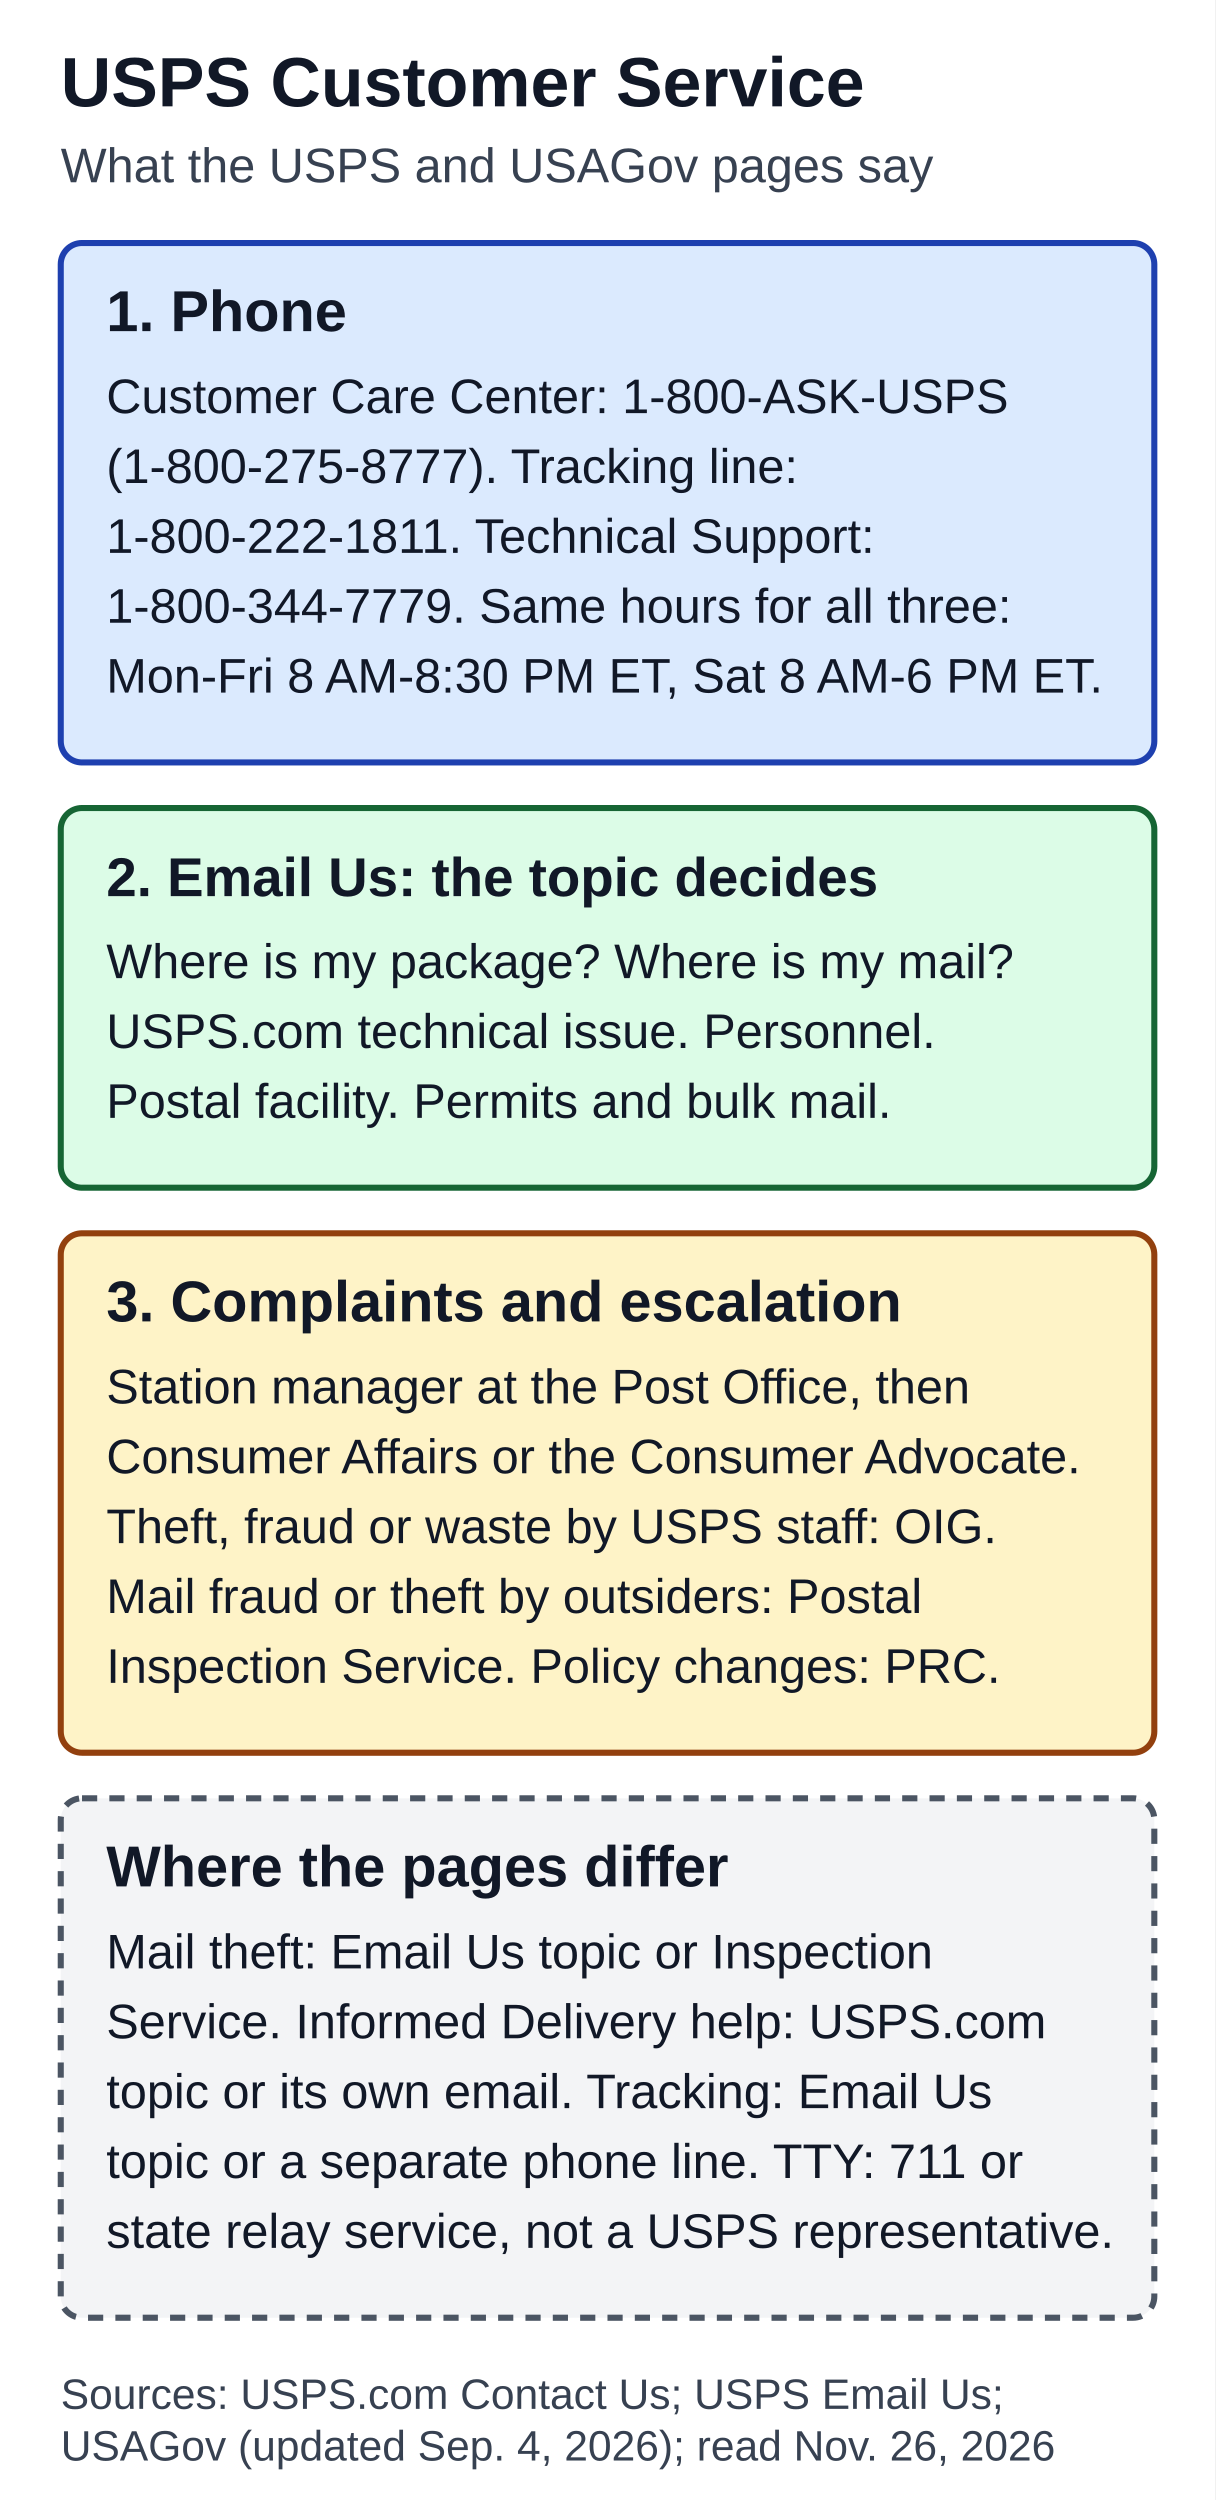
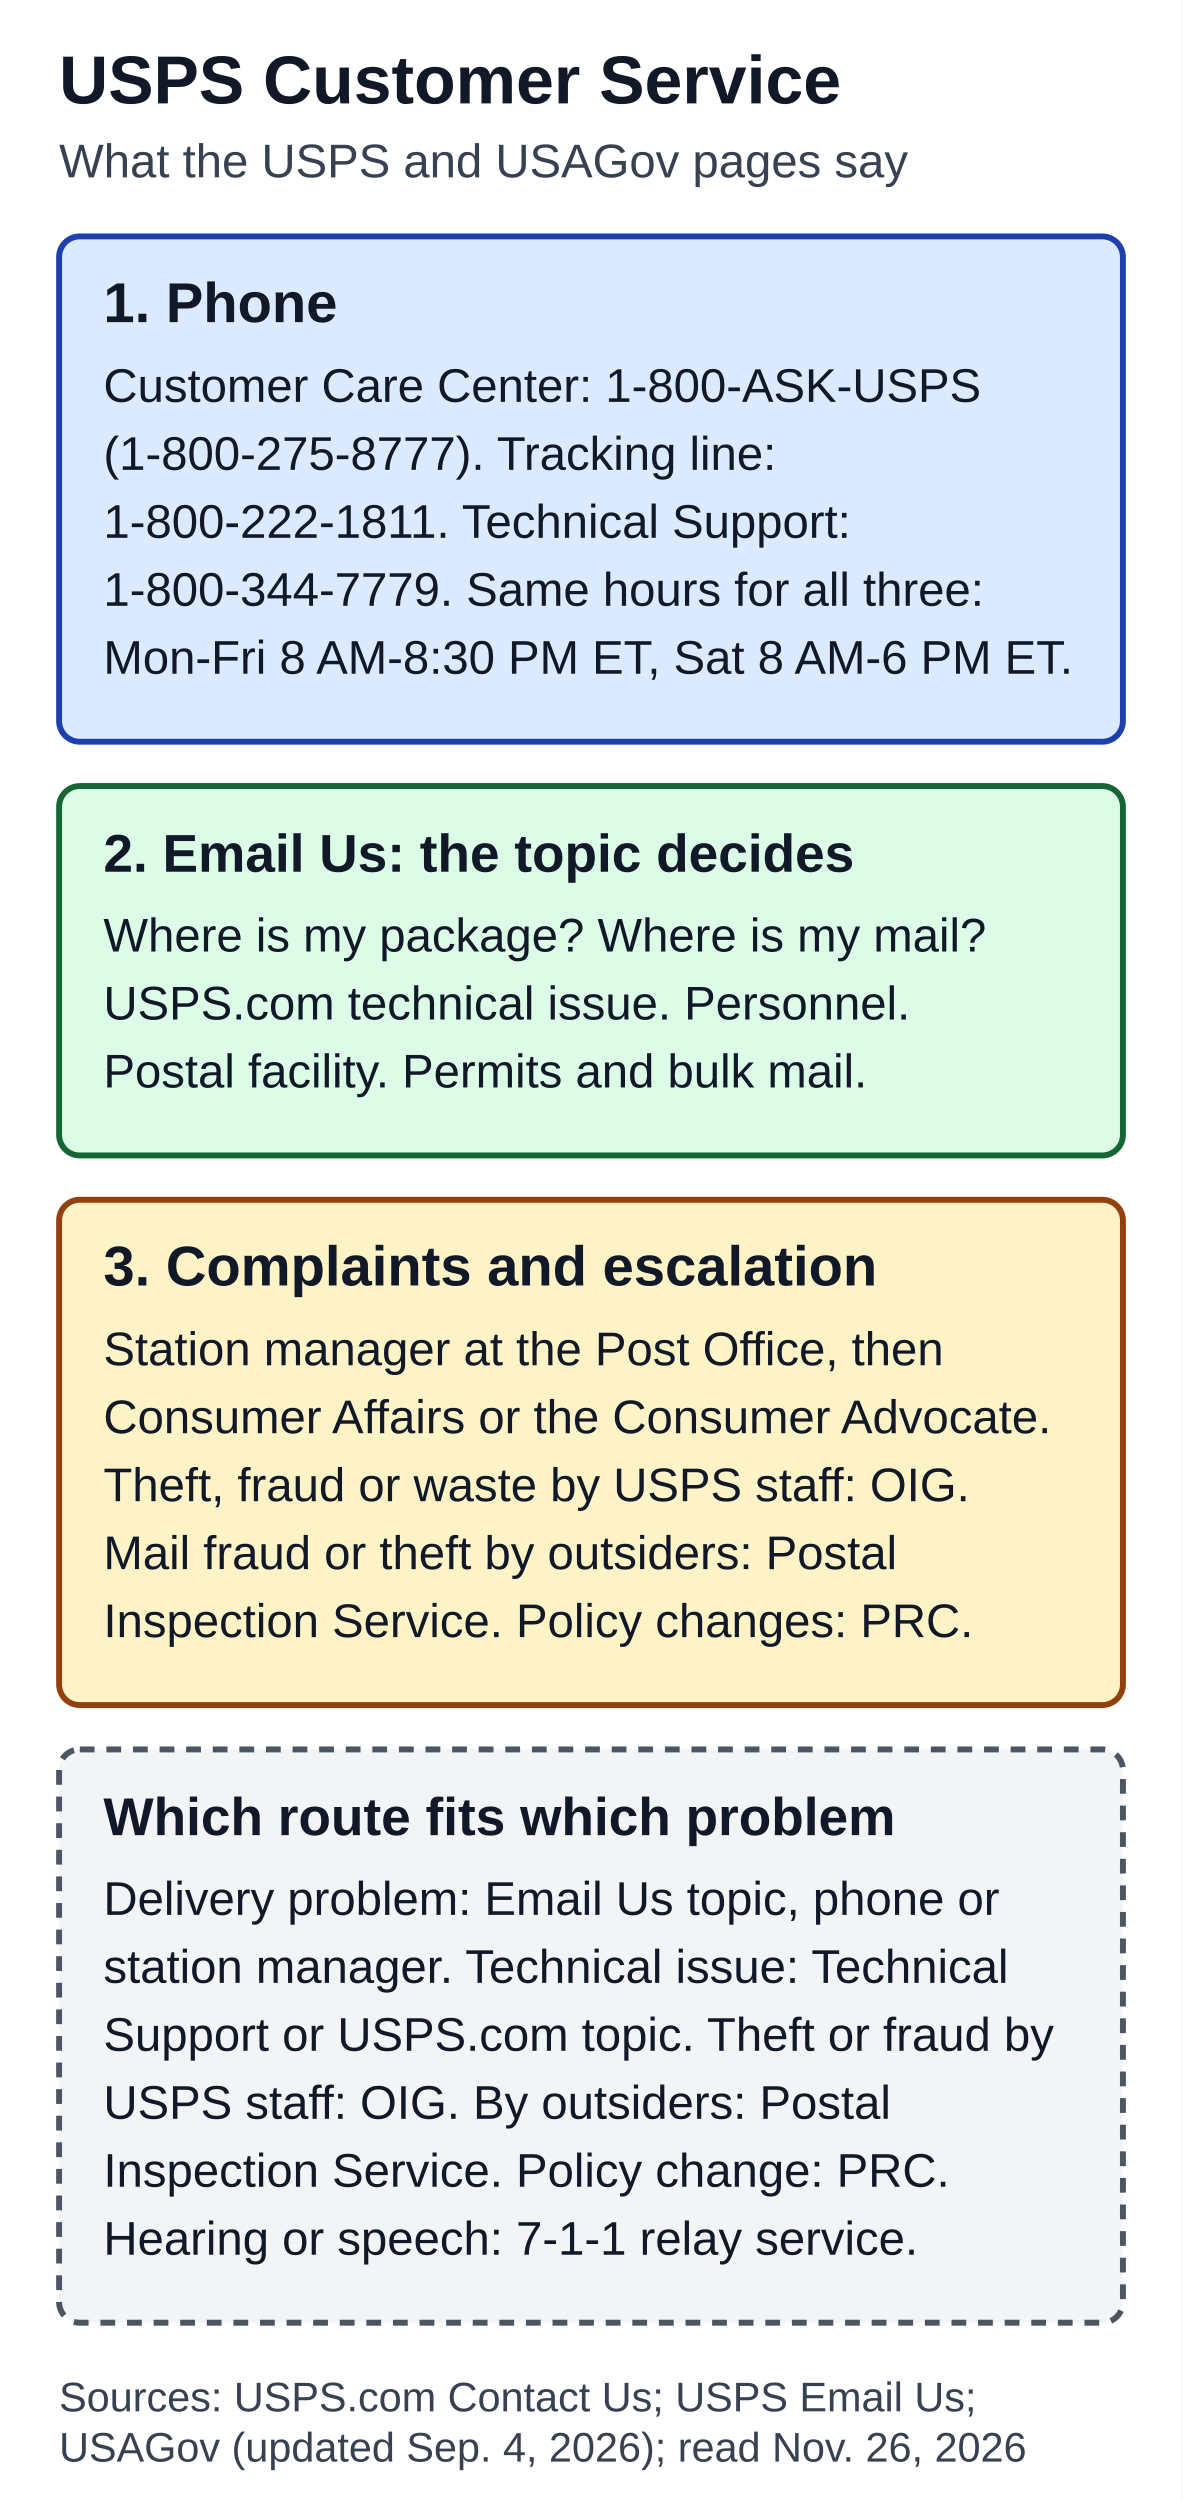
- <svg xmlns="http://www.w3.org/2000/svg" width="800" height="1646" viewBox="0 0 800 1646" font-family="Liberation Sans, Arial, Helvetica, sans-serif">
-   <rect width="800" height="1646" fill="#ffffff" />
+ <svg xmlns="http://www.w3.org/2000/svg" width="800" height="1692" viewBox="0 0 800 1692" font-family="Liberation Sans, Arial, Helvetica, sans-serif">
+   <rect width="800" height="1692" fill="#ffffff" />
  <text x="40" y="70" font-size="46" font-weight="bold" fill="#111827" text-anchor="start">USPS Customer Service</text>
  <text x="40" y="120" font-size="32" fill="#374151" text-anchor="start">What the USPS and USAGov pages say</text>
  <rect x="40" y="160" width="720" height="342" rx="14" fill="#dbeafe" stroke="#1e40af" stroke-width="4" />
  <text x="70" y="218" font-size="38" font-weight="bold" fill="#111827" text-anchor="start">1. Phone</text>
  <text x="70" y="272" font-size="32" fill="#111827" text-anchor="start">Customer Care Center: 1-800-ASK-USPS</text>
  <text x="70" y="318" font-size="32" fill="#111827" text-anchor="start">(1-800-275-8777). Tracking line:</text>
  <text x="70" y="364" font-size="32" fill="#111827" text-anchor="start">1-800-222-1811. Technical Support:</text>
  <text x="70" y="410" font-size="32" fill="#111827" text-anchor="start">1-800-344-7779. Same hours for all three:</text>
  <text x="70" y="456" font-size="32" fill="#111827" text-anchor="start">Mon-Fri 8 AM-8:30 PM ET, Sat 8 AM-6 PM ET.</text>
  <rect x="40" y="532" width="720" height="250" rx="14" fill="#dcfce7" stroke="#166534" stroke-width="4" />
  <text x="70" y="590" font-size="36" font-weight="bold" fill="#111827" text-anchor="start">2. Email Us: the topic decides</text>
  <text x="70" y="644" font-size="32" fill="#111827" text-anchor="start">Where is my package? Where is my mail?</text>
  <text x="70" y="690" font-size="32" fill="#111827" text-anchor="start">USPS.com technical issue. Personnel.</text>
  <text x="70" y="736" font-size="32" fill="#111827" text-anchor="start">Postal facility. Permits and bulk mail.</text>
  <rect x="40" y="812" width="720" height="342" rx="14" fill="#fef3c7" stroke="#92400e" stroke-width="4" />
  <text x="70" y="870" font-size="38" font-weight="bold" fill="#111827" text-anchor="start">3. Complaints and escalation</text>
  <text x="70" y="924" font-size="32" fill="#111827" text-anchor="start">Station manager at the Post Office, then</text>
  <text x="70" y="970" font-size="32" fill="#111827" text-anchor="start">Consumer Affairs or the Consumer Advocate.</text>
  <text x="70" y="1016" font-size="32" fill="#111827" text-anchor="start">Theft, fraud or waste by USPS staff: OIG.</text>
  <text x="70" y="1062" font-size="32" fill="#111827" text-anchor="start">Mail fraud or theft by outsiders: Postal</text>
  <text x="70" y="1108" font-size="32" fill="#111827" text-anchor="start">Inspection Service. Policy changes: PRC.</text>
-   <rect x="40" y="1184" width="720" height="342" rx="14" fill="#f3f4f6" stroke="#4b5563" stroke-width="4" stroke-dasharray="10 8" />
-   <text x="70" y="1242" font-size="38" font-weight="bold" fill="#111827" text-anchor="start">Where the pages differ</text>
-   <text x="70" y="1296" font-size="32" fill="#111827" text-anchor="start">Mail theft: Email Us topic or Inspection</text>
-   <text x="70" y="1342" font-size="32" fill="#111827" text-anchor="start">Service. Informed Delivery help: USPS.com</text>
-   <text x="70" y="1388" font-size="32" fill="#111827" text-anchor="start">topic or its own email. Tracking: Email Us</text>
-   <text x="70" y="1434" font-size="32" fill="#111827" text-anchor="start">topic or a separate phone line. TTY: 711 or</text>
-   <text x="70" y="1480" font-size="32" fill="#111827" text-anchor="start">state relay service, not a USPS representative.</text>
-   <text x="40" y="1586" font-size="28" fill="#374151" text-anchor="start">Sources: USPS.com Contact Us; USPS Email Us;</text>
-   <text x="40" y="1620" font-size="28" fill="#374151" text-anchor="start">USAGov (updated Sep. 4, 2026); read Nov. 26, 2026</text>
+   <rect x="40" y="1184" width="720" height="388" rx="14" fill="#f3f4f6" stroke="#4b5563" stroke-width="4" stroke-dasharray="10 8" />
+   <text x="70" y="1242" font-size="36" font-weight="bold" fill="#111827" text-anchor="start">Which route fits which problem</text>
+   <text x="70" y="1296" font-size="32" fill="#111827" text-anchor="start">Delivery problem: Email Us topic, phone or</text>
+   <text x="70" y="1342" font-size="32" fill="#111827" text-anchor="start">station manager. Technical issue: Technical</text>
+   <text x="70" y="1388" font-size="32" fill="#111827" text-anchor="start">Support or USPS.com topic. Theft or fraud by</text>
+   <text x="70" y="1434" font-size="32" fill="#111827" text-anchor="start">USPS staff: OIG. By outsiders: Postal</text>
+   <text x="70" y="1480" font-size="32" fill="#111827" text-anchor="start">Inspection Service. Policy change: PRC.</text>
+   <text x="70" y="1526" font-size="32" fill="#111827" text-anchor="start">Hearing or speech: 7-1-1 relay service.</text>
+   <text x="40" y="1632" font-size="28" fill="#374151" text-anchor="start">Sources: USPS.com Contact Us; USPS Email Us;</text>
+   <text x="40" y="1666" font-size="28" fill="#374151" text-anchor="start">USAGov (updated Sep. 4, 2026); read Nov. 26, 2026</text>
</svg>
